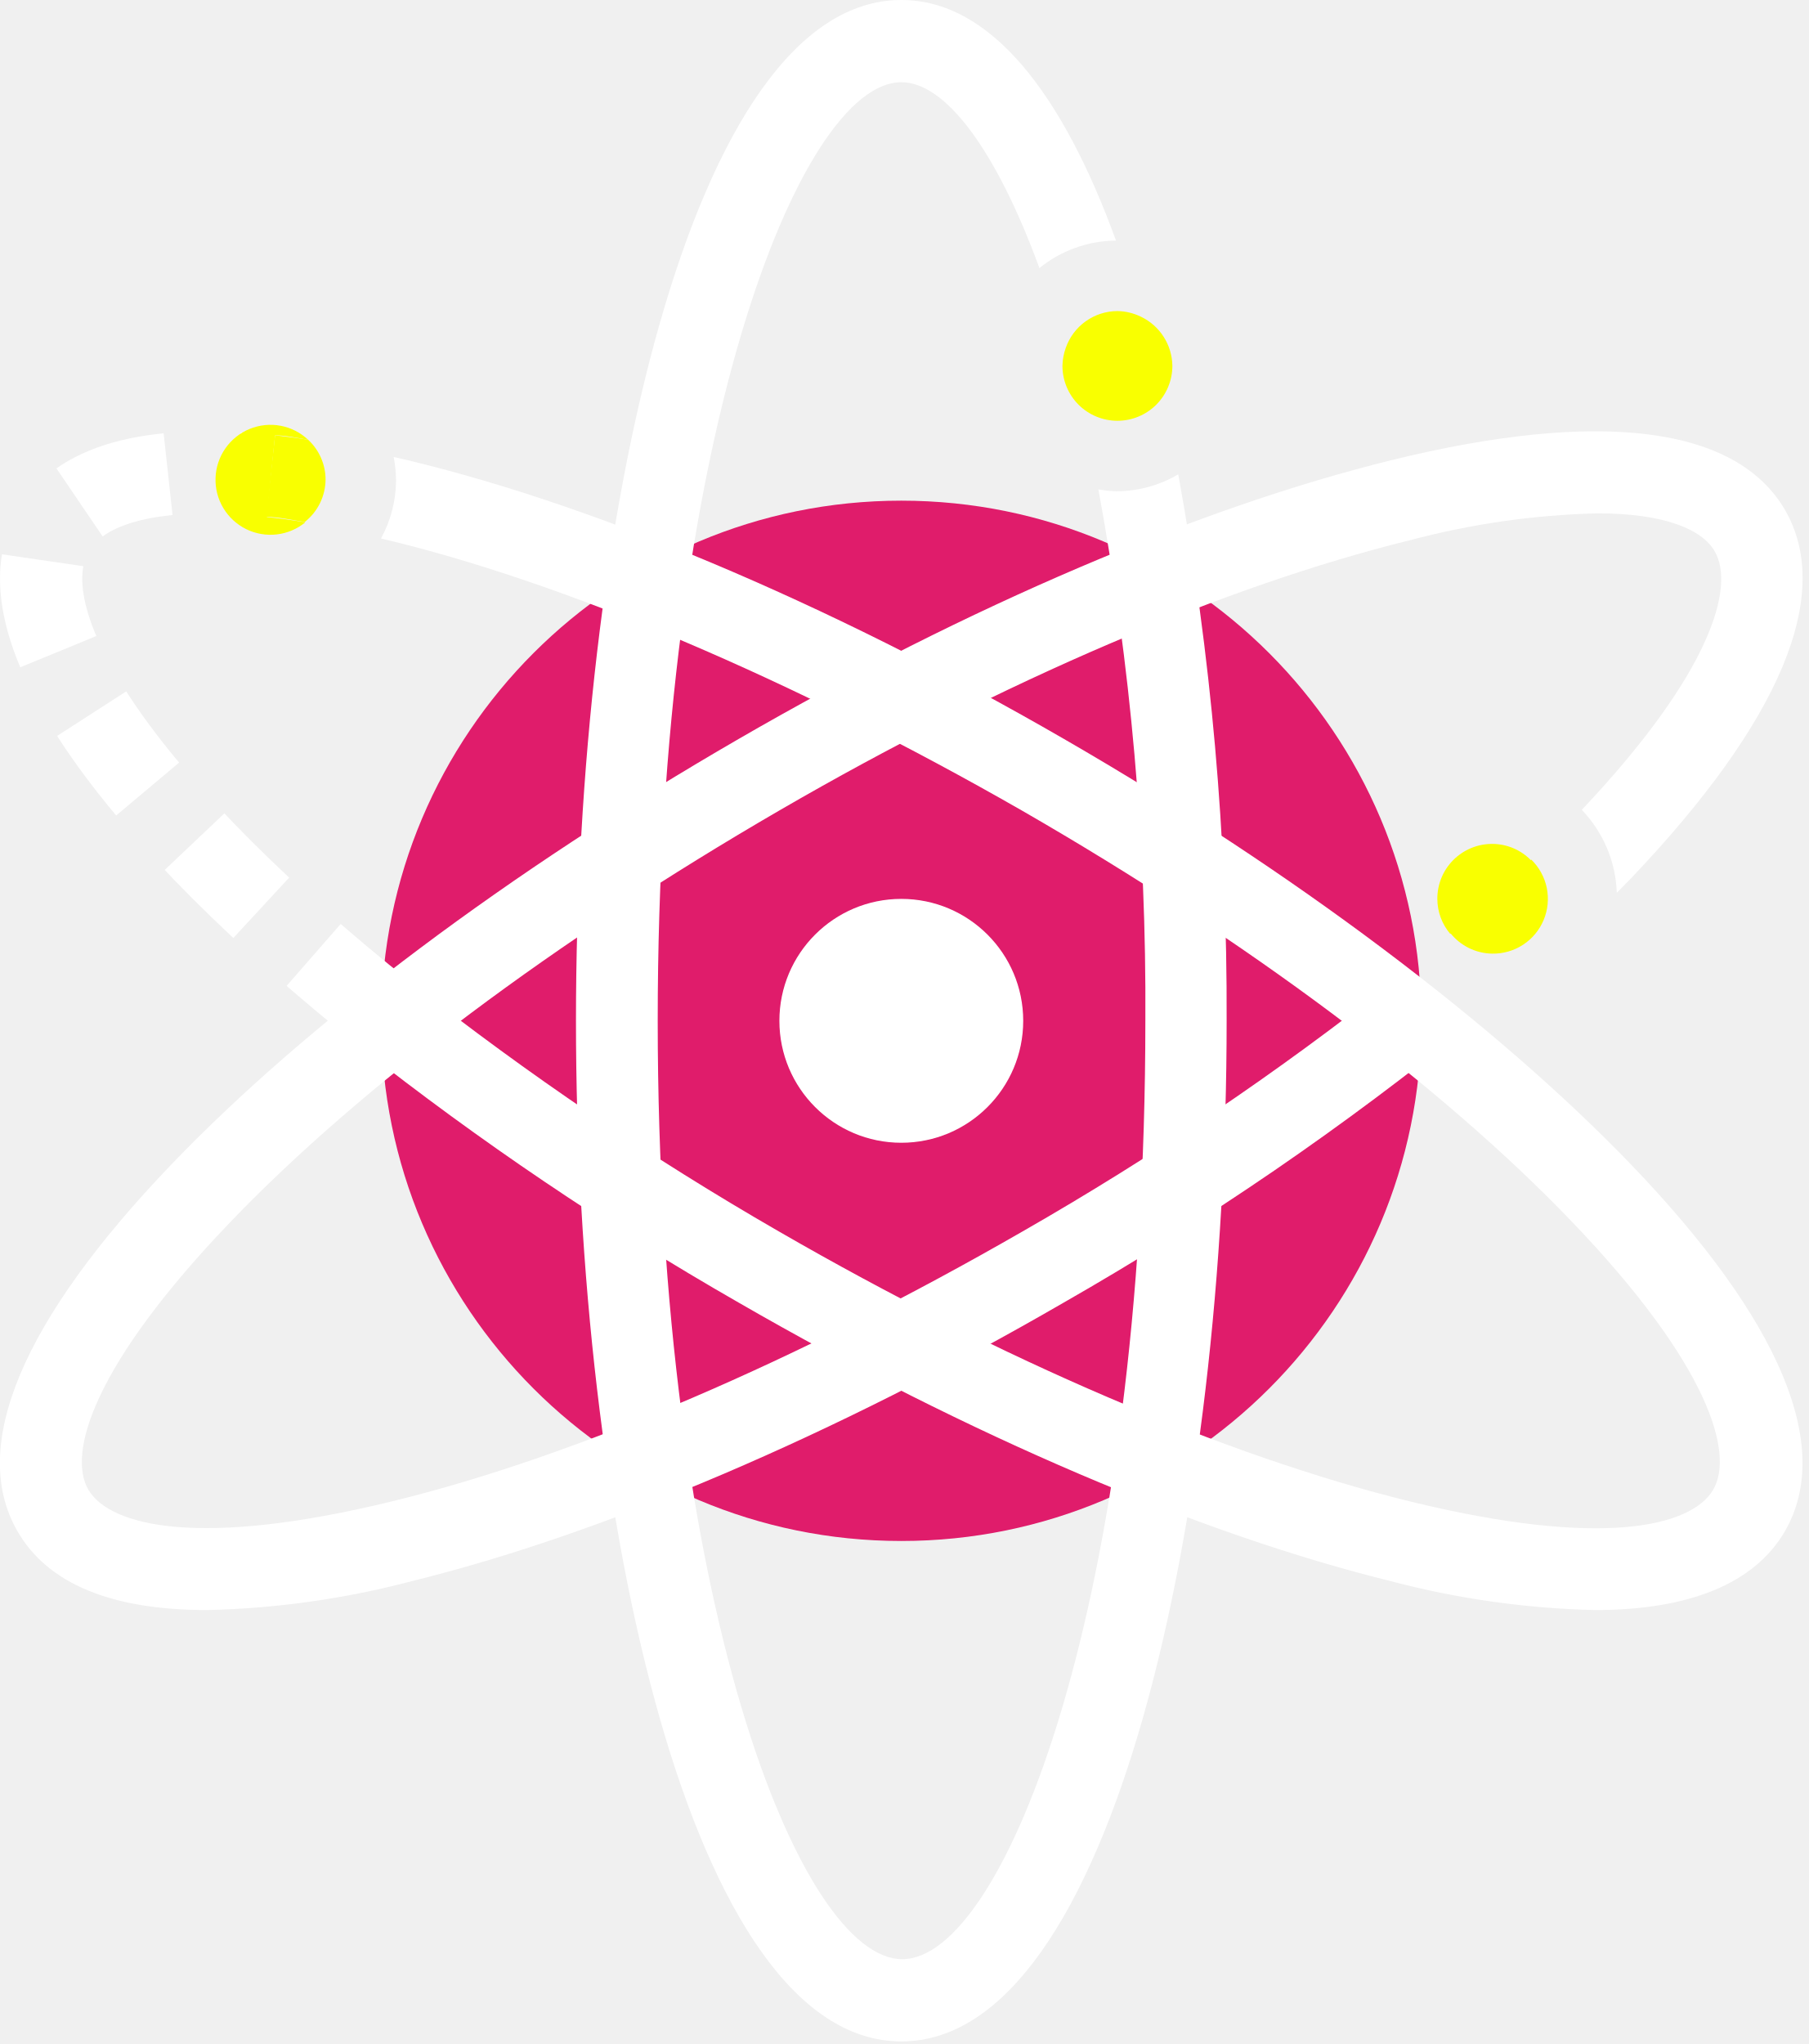
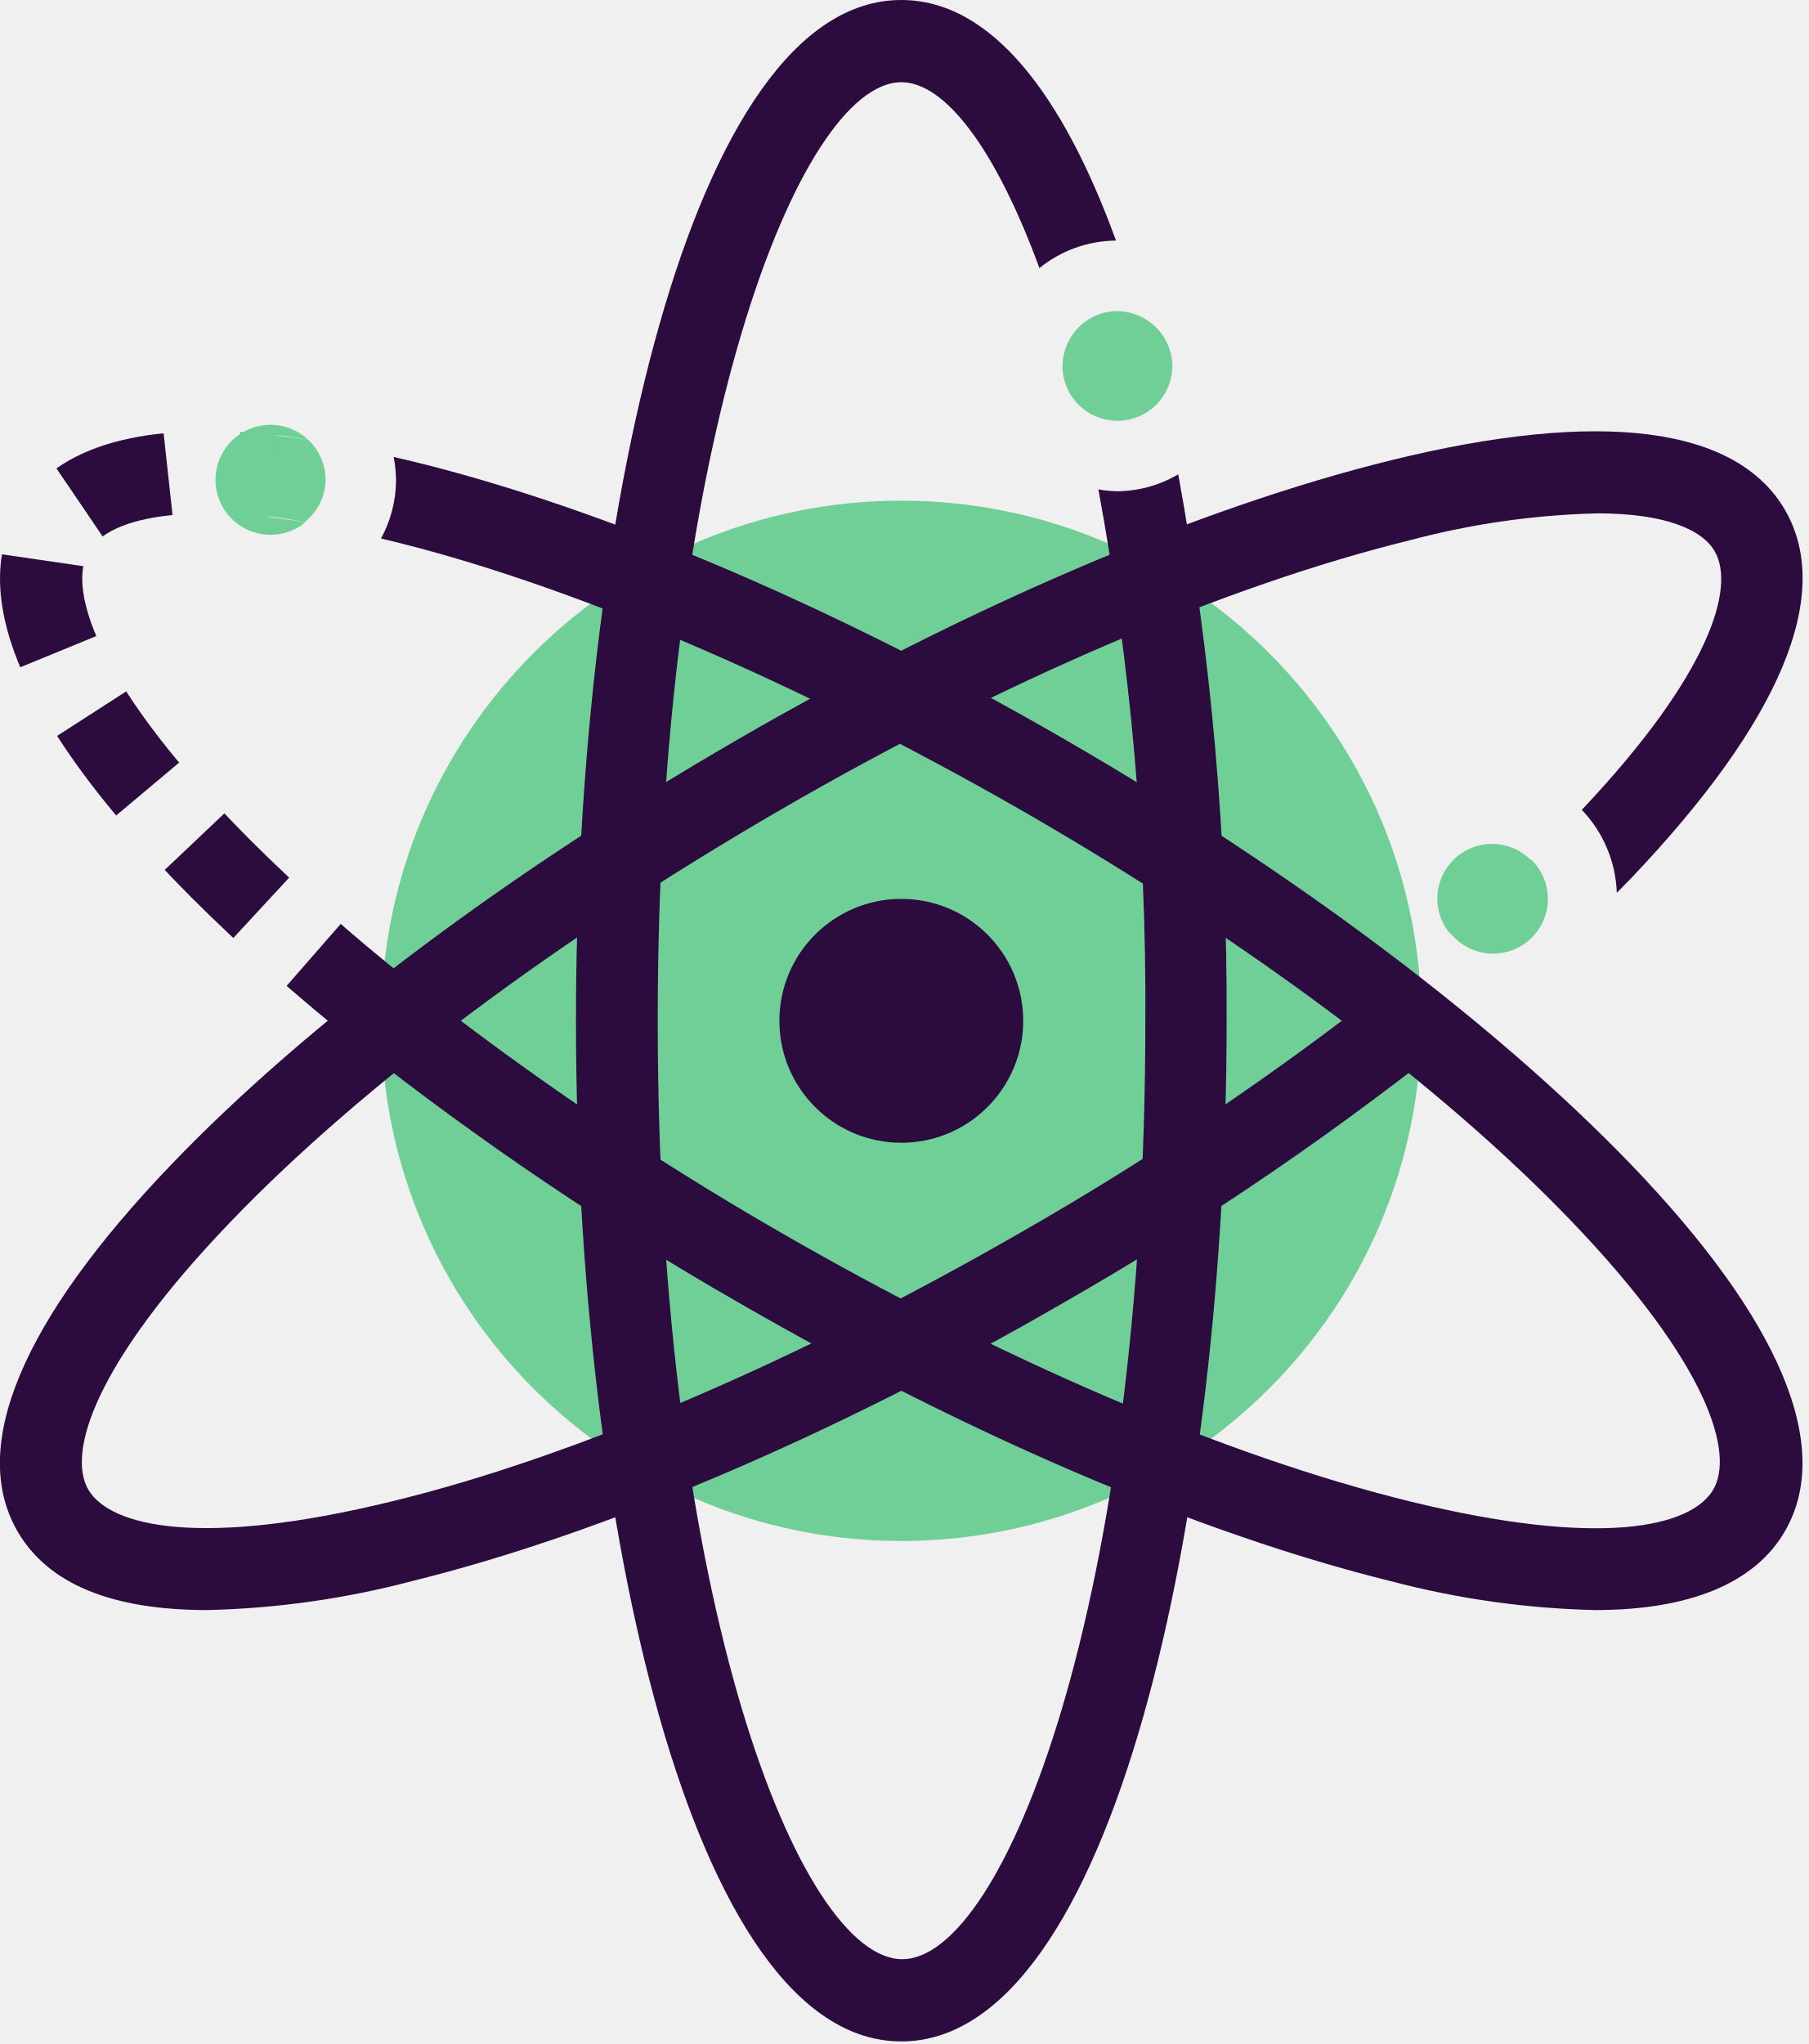
<svg xmlns="http://www.w3.org/2000/svg" width="77" height="87" viewBox="0 0 77 87" fill="none">
  <g clip-path="url(#clip0)">
-     <path d="M38.37 65.59C50.598 65.59 60.51 55.678 60.51 43.45C60.51 31.223 50.598 21.31 38.37 21.31C26.142 21.31 16.23 31.223 16.23 43.45C16.23 55.678 26.142 65.59 38.37 65.59Z" fill="#E01C6B" />
-     <path d="M38.37 48.64C41.236 48.64 43.56 46.316 43.56 43.45C43.56 40.584 41.236 38.26 38.37 38.26C35.504 38.26 33.18 40.584 33.18 43.45C33.18 46.316 35.504 48.64 38.37 48.64Z" fill="white" />
-     <path d="M16.43 43.2C5.82 34.75 -0.08 26.65 2.26 22.6C3.49 20.47 6.81 19.75 11.52 20.27" stroke="white" stroke-width="3.5" stroke-miterlimit="10" stroke-dasharray="4 3" />
-     <path d="M47.54 20.91C47.278 20.904 47.017 20.877 46.76 20.83C48.137 28.29 48.807 35.864 48.76 43.45C48.76 68.2 42.76 83.39 38.41 83.39C34.06 83.39 28 68.2 28 43.45C28 18.7 34.05 3.5 38.37 3.5C40.22 3.5 42.37 6.29 44.25 11.41C45.173 10.662 46.322 10.25 47.51 10.24C45.24 4 42.18 0 38.37 0C29.37 0 24.52 22.38 24.52 43.45C24.52 64.52 29.37 86.89 38.37 86.89C47.37 86.89 52.22 64.51 52.22 43.45C52.25 35.65 51.561 27.863 50.16 20.19C49.366 20.658 48.462 20.906 47.54 20.91Z" fill="white" />
-     <path d="M48.57 13.48C48.258 13.328 47.917 13.245 47.57 13.24C47.086 13.242 46.614 13.394 46.22 13.675C45.826 13.956 45.529 14.353 45.37 14.81C45.283 15.054 45.236 15.311 45.23 15.57C45.23 16.191 45.477 16.786 45.915 17.225C46.354 17.663 46.949 17.91 47.57 17.91C48.191 17.91 48.786 17.663 49.225 17.225C49.663 16.786 49.91 16.191 49.91 15.57C49.904 15.131 49.775 14.703 49.538 14.334C49.302 13.964 48.966 13.668 48.57 13.48Z" fill="#F9FF00" />
-     <path d="M76 21.72C73.93 18.14 68.13 17.4 59.22 19.59C51.1 21.59 41.22 25.8 31.45 31.45C21.68 37.1 13.08 43.53 7.29 49.57C0.94 56.19 -1.33 61.57 0.74 65.17C2.03 67.41 4.74 68.53 8.82 68.53C11.762 68.463 14.685 68.05 17.53 67.3C25.65 65.3 35.53 61.09 45.29 55.44C51.408 51.943 57.231 47.953 62.7 43.51C61.424 43.313 60.264 42.655 59.44 41.66C54.415 45.634 49.1 49.228 43.54 52.41C34 57.9 24.5 62 16.7 63.9C8.53 65.9 4.7 64.97 3.77 63.42C2.84 61.87 4 58.06 9.82 52C15.39 46.2 23.69 40 33.19 34.49C42.69 28.98 52.24 24.91 60 23C62.612 22.303 65.297 21.917 68 21.85C70.9 21.85 72.48 22.55 73 23.47C73.88 24.99 72.82 28.67 67.34 34.47C68.255 35.423 68.785 36.68 68.83 38L69.44 37.38C75.8 30.7 78.06 25.31 76 21.72Z" fill="white" />
-     <path d="M63.52 35.92C63.213 35.92 62.909 35.98 62.626 36.098C62.343 36.216 62.085 36.389 61.869 36.606C61.652 36.823 61.481 37.081 61.364 37.365C61.248 37.649 61.189 37.953 61.19 38.26C61.191 38.806 61.386 39.334 61.74 39.75C62.96 38.75 64.12 37.66 65.19 36.63C64.974 36.405 64.715 36.226 64.428 36.104C64.141 35.982 63.832 35.919 63.52 35.92Z" fill="#F9FF00" />
-     <path d="M63.52 40.59C63.988 40.599 64.447 40.468 64.839 40.212C65.23 39.957 65.536 39.59 65.716 39.158C65.896 38.727 65.942 38.251 65.849 37.793C65.755 37.335 65.525 36.916 65.19 36.59C64.12 37.59 62.96 38.66 61.74 39.71C61.953 39.979 62.224 40.198 62.531 40.35C62.839 40.502 63.177 40.584 63.52 40.59Z" fill="#F9FF00" />
-     <path d="M69.44 49.57C63.66 43.57 55.08 37.1 45.29 31.45C35.15 25.59 24.89 21.3 16.76 19.45C16.823 19.78 16.857 20.114 16.86 20.45C16.855 21.314 16.635 22.163 16.22 22.92C23.96 24.74 33.77 28.92 43.54 34.52C53.05 40 61.35 46.19 66.92 52C72.74 58.07 73.86 61.88 72.92 63.43C71.98 64.98 68.2 65.91 60 63.9C52.2 61.98 42.66 57.9 33.15 52.41C27.691 49.265 22.468 45.729 17.52 41.83L15.34 44.57C20.432 48.585 25.813 52.218 31.44 55.44C41.23 61.09 51.09 65.3 59.21 67.3C62.051 68.05 64.972 68.463 67.91 68.53C71.91 68.53 74.7 67.4 75.99 65.17C78.06 61.58 75.8 56.19 69.44 49.57Z" fill="white" />
-     <path d="M11.71 18.53C12.17 18.53 12.64 18.64 13.12 18.72C12.793 18.411 12.383 18.203 11.94 18.121C11.498 18.039 11.041 18.087 10.624 18.258C10.208 18.429 9.85 18.717 9.593 19.087C9.336 19.456 9.191 19.892 9.176 20.342C9.16 20.792 9.275 21.237 9.506 21.623C9.737 22.01 10.075 22.321 10.479 22.521C10.882 22.72 11.335 22.798 11.782 22.747C12.229 22.695 12.652 22.516 13 22.23C12.44 22.14 11.89 22.06 11.36 22.01L11.71 18.53Z" fill="#F9FF00" />
-     <path d="M13.86 20.41C13.86 20.093 13.793 19.779 13.666 19.488C13.539 19.197 13.353 18.936 13.12 18.72C12.64 18.64 12.17 18.58 11.71 18.53L11.33 22C11.86 22 12.41 22.13 12.97 22.22C13.245 22.005 13.468 21.73 13.622 21.417C13.776 21.103 13.857 20.759 13.86 20.41Z" fill="#F9FF00" />
+     <path d="M38.37 65.59C50.598 65.59 60.51 55.678 60.51 43.45C60.51 31.223 50.598 21.31 38.37 21.31C26.142 21.31 16.23 31.223 16.23 43.45C16.23 55.678 26.142 65.59 38.37 65.59Z" fill="#6FCF97" />
+     <path d="M38.37 48.64C41.236 48.64 43.56 46.316 43.56 43.45C43.56 40.584 41.236 38.26 38.37 38.26C35.504 38.26 33.18 40.584 33.18 43.45C33.18 46.316 35.504 48.64 38.37 48.64Z" fill="#2c0b3f" />
+     <path d="M16.43 43.2C5.82 34.75 -0.08 26.65 2.26 22.6C3.49 20.47 6.81 19.75 11.52 20.27" stroke="#2c0b3f" stroke-width="3.5" stroke-miterlimit="10" stroke-dasharray="4 3" />
+     <path d="M47.54 20.91C47.278 20.904 47.017 20.877 46.76 20.83C48.137 28.29 48.807 35.864 48.76 43.45C48.76 68.2 42.76 83.39 38.41 83.39C34.06 83.39 28 68.2 28 43.45C28 18.7 34.05 3.5 38.37 3.5C40.22 3.5 42.37 6.29 44.25 11.41C45.173 10.662 46.322 10.25 47.51 10.24C45.24 4 42.18 0 38.37 0C29.37 0 24.52 22.38 24.52 43.45C24.52 64.52 29.37 86.89 38.37 86.89C47.37 86.89 52.22 64.51 52.22 43.45C52.25 35.65 51.561 27.863 50.16 20.19C49.366 20.658 48.462 20.906 47.54 20.91Z" fill="#2c0b3f" />
+     <path d="M48.57 13.48C48.258 13.328 47.917 13.245 47.57 13.24C47.086 13.242 46.614 13.394 46.22 13.675C45.826 13.956 45.529 14.353 45.37 14.81C45.283 15.054 45.236 15.311 45.23 15.57C45.23 16.191 45.477 16.786 45.915 17.225C46.354 17.663 46.949 17.91 47.57 17.91C48.191 17.91 48.786 17.663 49.225 17.225C49.663 16.786 49.91 16.191 49.91 15.57C49.904 15.131 49.775 14.703 49.538 14.334C49.302 13.964 48.966 13.668 48.57 13.48Z" fill="#6FCF97" />
+     <path d="M76 21.72C73.93 18.14 68.13 17.4 59.22 19.59C51.1 21.59 41.22 25.8 31.45 31.45C21.68 37.1 13.08 43.53 7.29 49.57C0.94 56.19 -1.33 61.57 0.74 65.17C2.03 67.41 4.74 68.53 8.82 68.53C11.762 68.463 14.685 68.05 17.53 67.3C25.65 65.3 35.53 61.09 45.29 55.44C51.408 51.943 57.231 47.953 62.7 43.51C61.424 43.313 60.264 42.655 59.44 41.66C54.415 45.634 49.1 49.228 43.54 52.41C34 57.9 24.5 62 16.7 63.9C8.53 65.9 4.7 64.97 3.77 63.42C2.84 61.87 4 58.06 9.82 52C15.39 46.2 23.69 40 33.19 34.49C42.69 28.98 52.24 24.91 60 23C62.612 22.303 65.297 21.917 68 21.85C70.9 21.85 72.48 22.55 73 23.47C73.88 24.99 72.82 28.67 67.34 34.47C68.255 35.423 68.785 36.68 68.83 38L69.44 37.38C75.8 30.7 78.06 25.31 76 21.72Z" fill="#2c0b3f" />
+     <path d="M63.52 35.92C63.213 35.92 62.909 35.98 62.626 36.098C62.343 36.216 62.085 36.389 61.869 36.606C61.652 36.823 61.481 37.081 61.364 37.365C61.248 37.649 61.189 37.953 61.19 38.26C61.191 38.806 61.386 39.334 61.74 39.75C62.96 38.75 64.12 37.66 65.19 36.63C64.974 36.405 64.715 36.226 64.428 36.104C64.141 35.982 63.832 35.919 63.52 35.92Z" fill="#6FCF97" />
+     <path d="M63.52 40.59C63.988 40.599 64.447 40.468 64.839 40.212C65.23 39.957 65.536 39.59 65.716 39.158C65.896 38.727 65.942 38.251 65.849 37.793C65.755 37.335 65.525 36.916 65.19 36.59C64.12 37.59 62.96 38.66 61.74 39.71C61.953 39.979 62.224 40.198 62.531 40.35C62.839 40.502 63.177 40.584 63.52 40.59Z" fill="#6FCF97" />
+     <path d="M69.44 49.57C63.66 43.57 55.08 37.1 45.29 31.45C35.15 25.59 24.89 21.3 16.76 19.45C16.823 19.78 16.857 20.114 16.86 20.45C16.855 21.314 16.635 22.163 16.22 22.92C23.96 24.74 33.77 28.92 43.54 34.52C53.05 40 61.35 46.19 66.92 52C72.74 58.07 73.86 61.88 72.92 63.43C71.98 64.98 68.2 65.91 60 63.9C52.2 61.98 42.66 57.9 33.15 52.41C27.691 49.265 22.468 45.729 17.52 41.83L15.34 44.57C20.432 48.585 25.813 52.218 31.44 55.44C41.23 61.09 51.09 65.3 59.21 67.3C62.051 68.05 64.972 68.463 67.91 68.53C71.91 68.53 74.7 67.4 75.99 65.17C78.06 61.58 75.8 56.19 69.44 49.57Z" fill="#2c0b3f" />
+     <path d="M11.71 18.53C12.17 18.53 12.64 18.64 13.12 18.72C12.793 18.411 12.383 18.203 11.94 18.121C11.498 18.039 11.041 18.087 10.624 18.258C10.208 18.429 9.85 18.717 9.593 19.087C9.336 19.456 9.191 19.892 9.176 20.342C9.16 20.792 9.275 21.237 9.506 21.623C9.737 22.01 10.075 22.321 10.479 22.521C10.882 22.72 11.335 22.798 11.782 22.747C12.229 22.695 12.652 22.516 13 22.23C12.44 22.14 11.89 22.06 11.36 22.01L11.71 18.53Z" fill="#6FCF97" />
+     <path d="M13.86 20.41C13.86 20.093 13.793 19.779 13.666 19.488C13.539 19.197 13.353 18.936 13.12 18.72C12.64 18.64 12.17 18.58 11.71 18.53L11.33 22C11.86 22 12.41 22.13 12.97 22.22C13.245 22.005 13.468 21.73 13.622 21.417C13.776 21.103 13.857 20.759 13.86 20.41Z" fill="#6FCF97" />
  </g>
  <defs>
    <clipPath id="clip0">
-       <rect width="76.74" height="86.89" fill="white" />
+       <rect width="76.74" height="86.89" fill="#2c0b3f" />
    </clipPath>
  </defs>
</svg>
